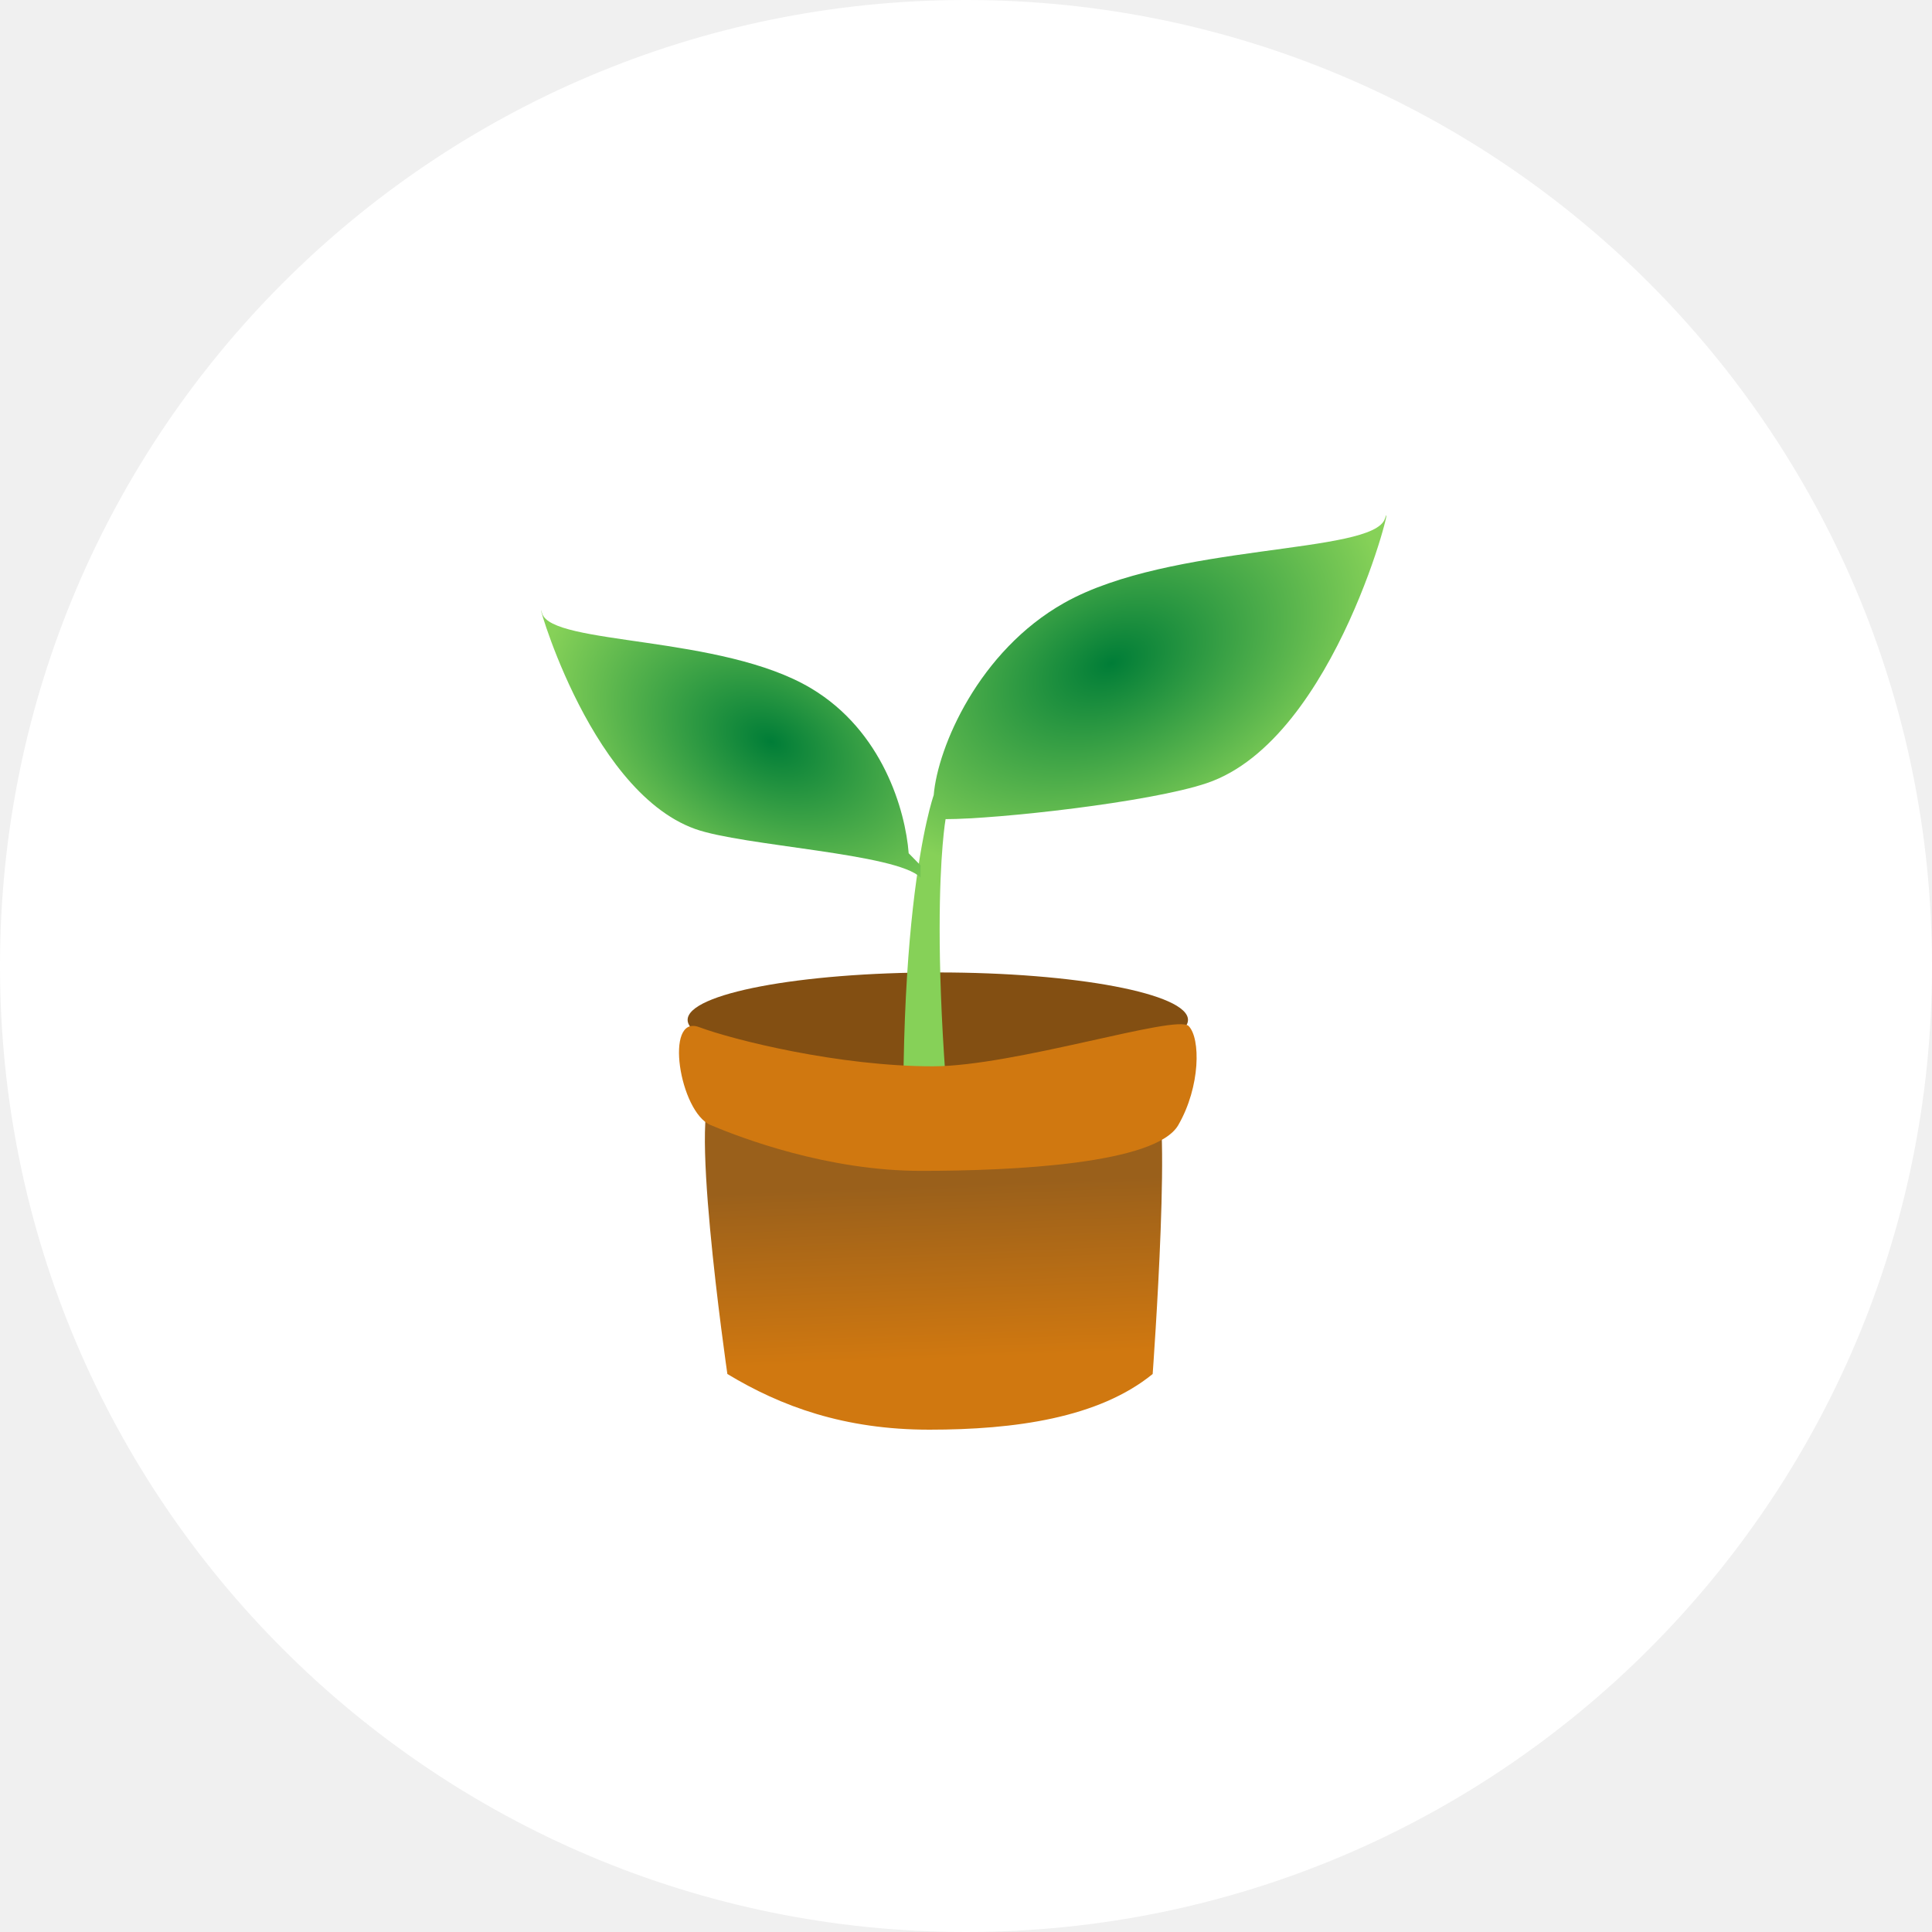
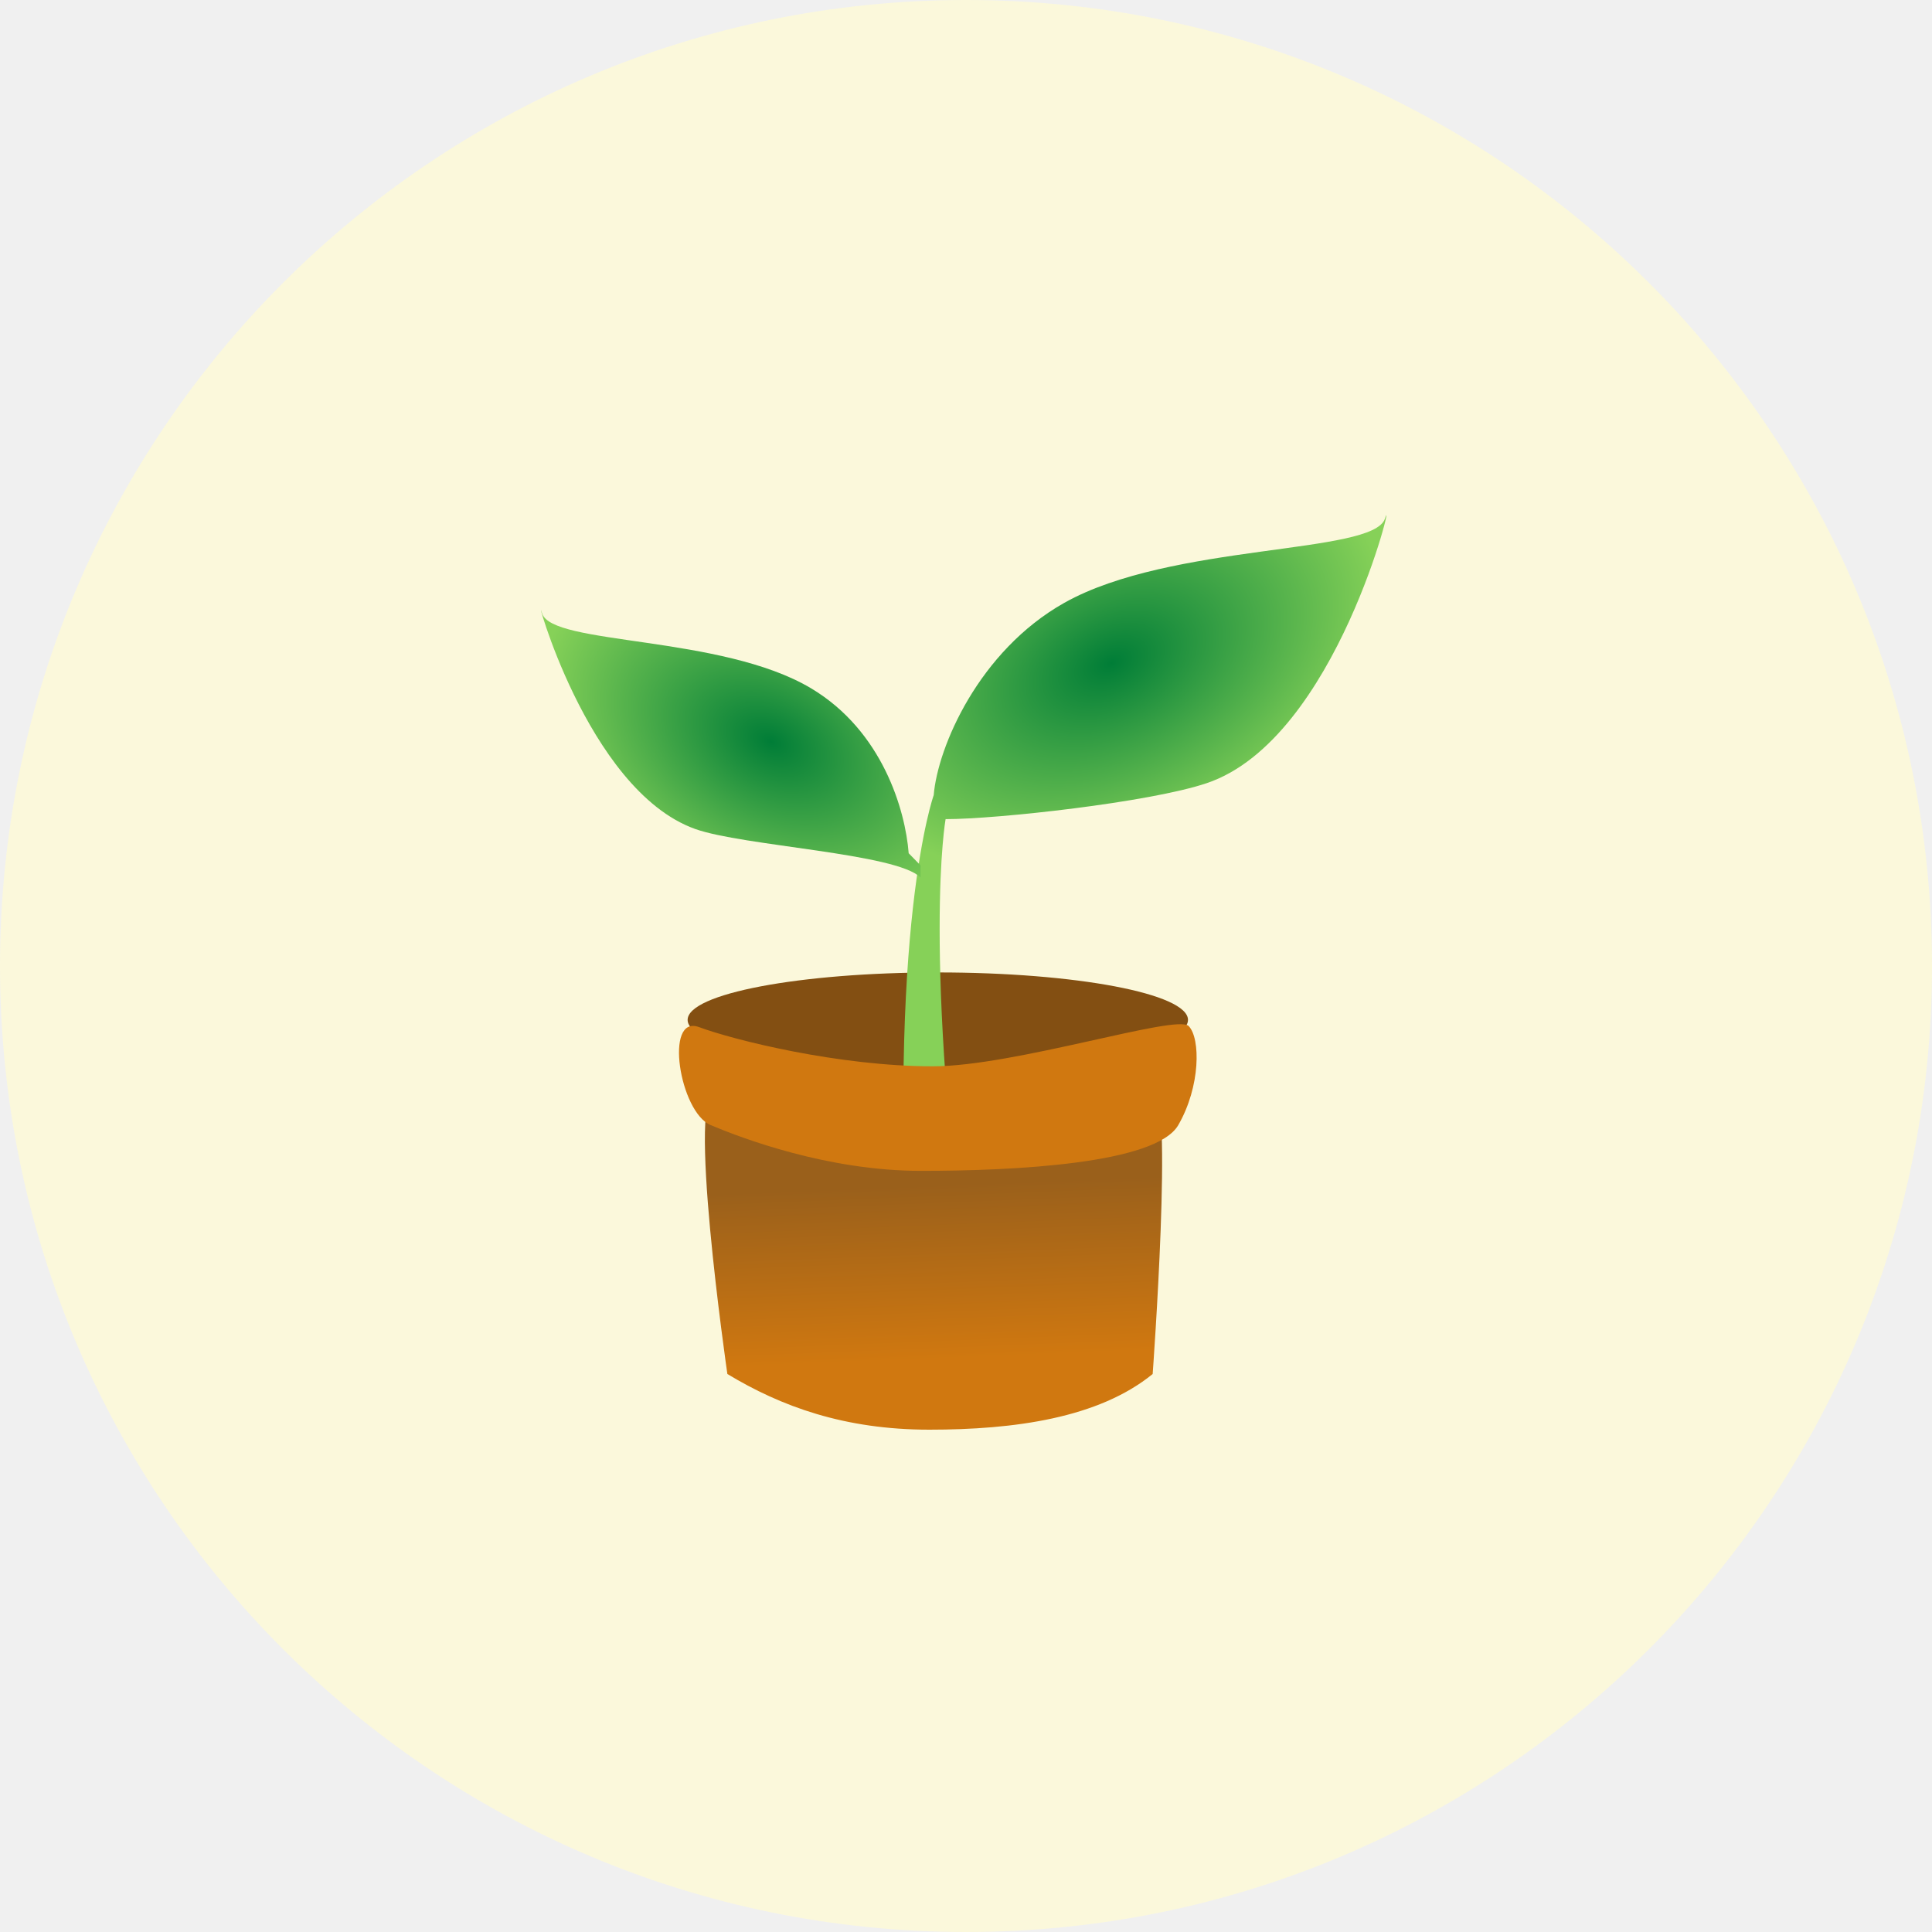
<svg xmlns="http://www.w3.org/2000/svg" width="150" height="150" viewBox="0 0 150 150" fill="none">
-   <circle cx="75" cy="75" r="75" fill="white" />
+   <circle cx="75" cy="75" r="75" fill="#FBF8DB" />
  <ellipse cx="72.811" cy="79.184" rx="19.424" ry="3.684" fill="#834F12" />
  <path d="M82.634 46.803C75.996 50.536 72.8 58.002 72.493 61.735C72.493 61.735 68.803 71.998 70.649 100.934C70.765 102.752 75.504 102.739 75.259 100.934C71.571 73.865 73.415 63.598 73.415 63.598C77.41 63.598 89.272 62.297 93.697 60.802C103.838 57.378 108.448 37.469 107.526 40.269C106.604 43.069 90.931 42.137 82.634 46.803Z" fill="url(#paint0_radial_479_5816)" />
  <path d="M62.967 53.437C68.534 56.756 70.293 62.928 70.55 66.246L71.472 67.189V68.132C69.629 66.246 57.681 65.689 53.97 64.361C45.465 61.316 41.318 45.138 42.091 47.627C42.864 50.117 56.008 49.288 62.967 53.437Z" fill="url(#paint1_radial_479_5816)" />
  <path d="M56.473 106.677C56.473 106.677 53.171 83.931 55.648 84.908C58.124 85.885 65.553 87.84 72.157 87.84C77.936 87.84 87.842 85.689 89.493 84.908C91.144 84.127 89.493 106.677 89.493 106.677C85.296 110.098 78.761 111 72.157 111C65.553 111 60.643 109.195 56.473 106.677Z" fill="url(#paint2_linear_479_5816)" />
  <path d="M55.178 87.354C52.758 86.339 51.548 78.728 54.27 79.743C56.993 80.758 65.161 82.788 72.421 82.788C78.774 82.788 91.357 78.718 92.286 79.661C93.216 80.605 93.215 84.353 91.48 87.354C89.744 90.355 78.774 90.906 71.514 90.906C64.254 90.906 57.598 88.369 55.178 87.354Z" fill="#D07810" />
  <defs>
    <radialGradient id="paint0_radial_479_5816" cx="0" cy="0" r="1" gradientUnits="userSpaceOnUse" gradientTransform="translate(86.3196 51.4656) rotate(-24.7094) scale(22.3266 14.2258)">
      <stop stop-color="#007D37" />
      <stop offset="1" stop-color="#86D158" />
    </radialGradient>
    <radialGradient id="paint1_radial_479_5816" cx="0" cy="0" r="1" gradientUnits="userSpaceOnUse" gradientTransform="translate(59.8757 57.5821) rotate(-153.996) scale(18.9256 12.513)">
      <stop stop-color="#007D37" />
      <stop offset="1" stop-color="#86D158" />
    </radialGradient>
    <linearGradient id="paint2_linear_479_5816" x1="74.449" y1="129.952" x2="72.796" y2="88.425" gradientUnits="userSpaceOnUse">
      <stop offset="0.589" stop-color="#D07810" />
      <stop offset="0.914" stop-color="#9A601B" />
    </linearGradient>
  </defs>
</svg>
